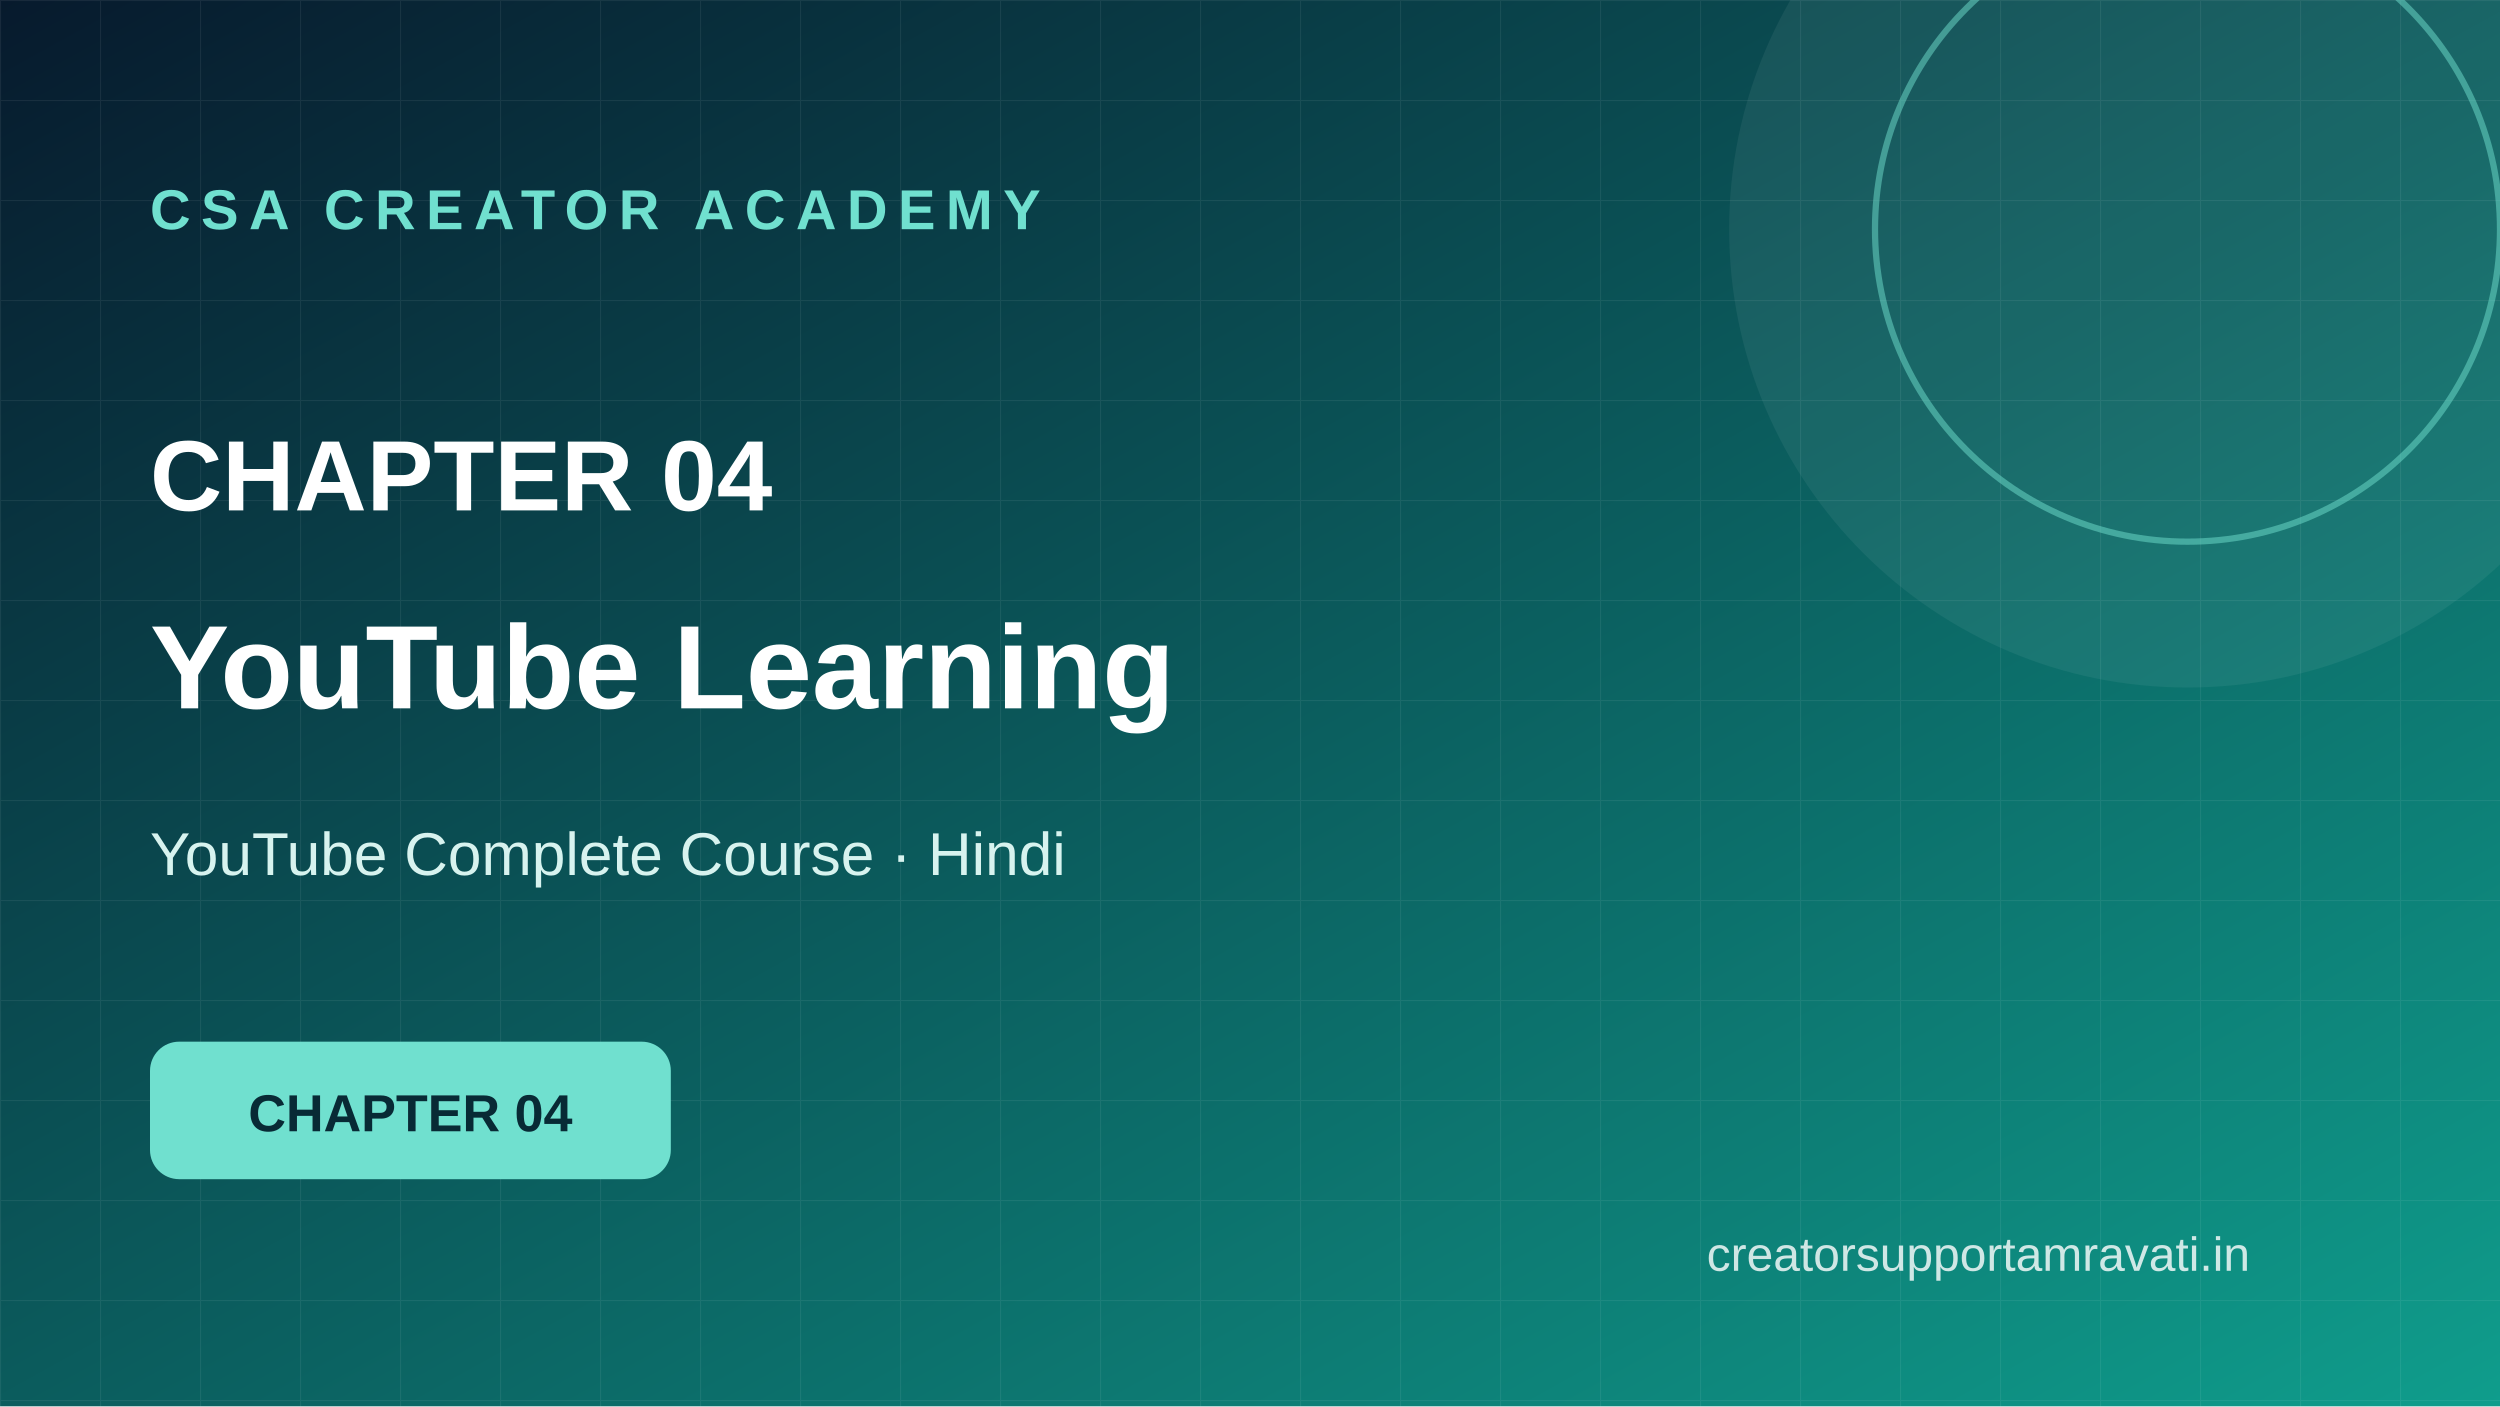
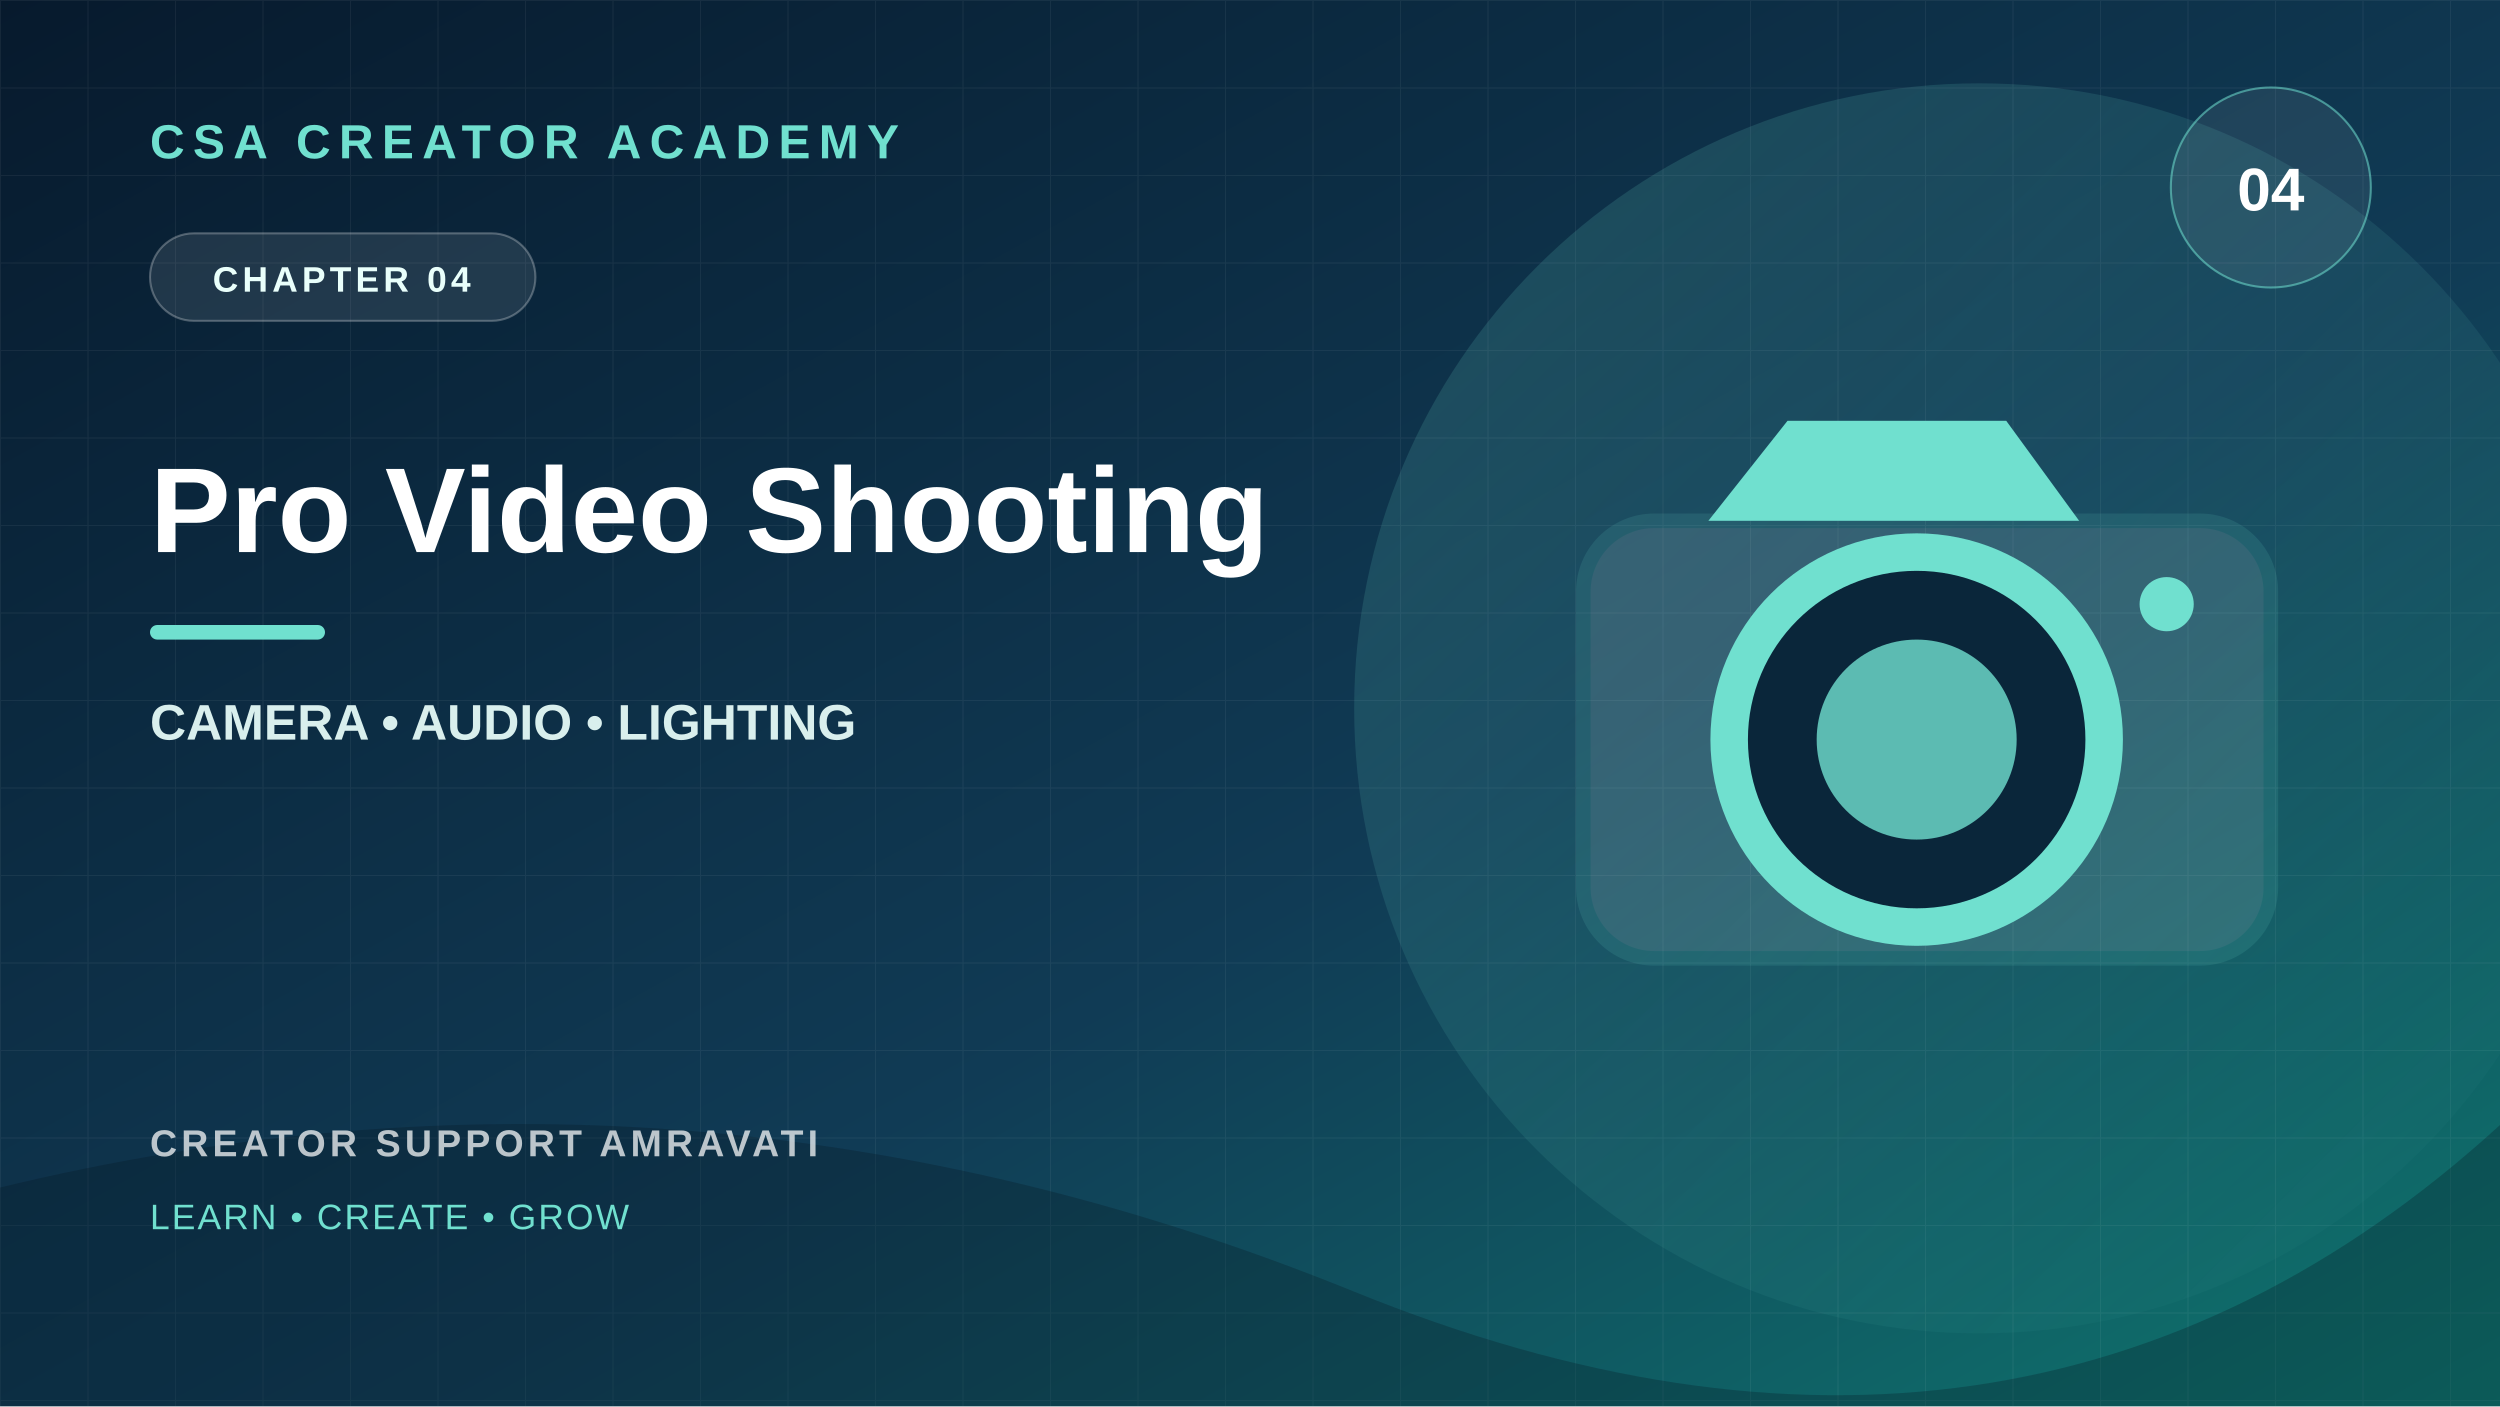
- <svg xmlns="http://www.w3.org/2000/svg" width="1200" height="675" viewBox="0 0 1200 675">
+ <svg xmlns="http://www.w3.org/2000/svg" width="1200" height="675" viewBox="0 0 1200 675" role="img" aria-label="Pro Video Shooting">
  <defs>
-     <linearGradient id="g" x1="0" y1="0" x2="1" y2="1">
+     <linearGradient id="bg" x1="0" y1="0" x2="1" y2="1">
      <stop stop-color="#071a2d" />
-       <stop offset="1" stop-color="#0f9d8c" />
+       <stop offset=".58" stop-color="#103b55" />
+       <stop offset="1" stop-color="#0f766e" />
    </linearGradient>
-     <pattern id="p" width="48" height="48" patternUnits="userSpaceOnUse">
-       <path d="M48 0H0V48" fill="none" stroke="#fff" stroke-opacity=".07" />
+     <pattern id="grid" width="42" height="42" patternUnits="userSpaceOnUse">
+       <path d="M42 0H0V42" fill="none" stroke="#fff" stroke-opacity=".055" />
    </pattern>
+     <linearGradient id="glow" x1="0" y1="0" x2="1" y2="1">
+       <stop stop-color="#70e0cf" stop-opacity=".18" />
+       <stop offset="1" stop-color="#70e0cf" stop-opacity="0" />
+     </linearGradient>
  </defs>
-   <rect width="1200" height="675" fill="url(#g)" />
-   <rect width="1200" height="675" fill="url(#p)" />
-   <circle cx="1050" cy="110" r="220" fill="#fff" opacity=".06" />
-   <circle cx="1050" cy="110" r="150" fill="none" stroke="#70e0cf" stroke-opacity=".5" stroke-width="3" />
-   <text x="72" y="110" fill="#70e0cf" font-family="Arial,sans-serif" font-size="27" font-weight="700" letter-spacing="5">CSA CREATOR ACADEMY</text>
-   <text x="72" y="245" fill="#fff" font-family="Arial,sans-serif" font-size="48" font-weight="700">CHAPTER 04</text>
-   <text x="72" y="340" fill="#fff" font-family="Arial,sans-serif" font-size="57" font-weight="800">YouTube Learning</text>
-   <text x="72" y="420" fill="#d7f3ef" font-family="Arial,sans-serif" font-size="29">YouTube Complete Course · Hindi</text>
-   <rect x="72" y="500" width="250" height="66" rx="14" fill="#70e0cf" />
-   <text x="197" y="543" text-anchor="middle" fill="#082a35" font-family="Arial,sans-serif" font-size="25" font-weight="800">CHAPTER 04</text>
-   <text x="1080" y="610" text-anchor="end" fill="#fff" opacity=".8" font-family="Arial,sans-serif" font-size="23">creatorsupportamravati.in</text>
+   <rect width="1200" height="675" fill="url(#bg)" />
+   <rect width="1200" height="675" fill="url(#grid)" />
+   <circle cx="950" cy="340" r="300" fill="url(#glow)" />
+   <path d="M0 570Q330 490 650 620T1200 540V675H0Z" fill="#041522" opacity=".28" />
+   <text x="72" y="76" fill="#70e0cf" font-family="Arial,sans-serif" font-size="23" font-weight="800" letter-spacing="4">CSA CREATOR ACADEMY</text>
+   <rect x="72" y="112" width="185" height="42" rx="21" fill="#ffffff18" stroke="#ffffff44" />
+   <text x="164" y="140" text-anchor="middle" fill="#e9fffb" font-family="Arial,sans-serif" font-size="17" font-weight="800" letter-spacing="2">CHAPTER 04</text>
+   <text x="72" y="265" fill="#fff" font-family="Arial,sans-serif" font-size="58" font-weight="800">Pro Video Shooting</text>
+   <rect x="72" y="300" width="84" height="7" rx="3.5" fill="#70e0cf" />
+   <text x="72" y="355" fill="#d9efed" font-family="Arial,sans-serif" font-size="24" font-weight="600">CAMERA • AUDIO • LIGHTING</text>
+   <text x="72" y="555" fill="#ffffff" fill-opacity=".72" font-family="Arial,sans-serif" font-size="18" font-weight="700" letter-spacing="2">CREATOR SUPPORT AMRAVATI</text>
+   <text x="72" y="590" fill="#70e0cf" font-family="Arial,sans-serif" font-size="17" letter-spacing="1">LEARN • CREATE • GROW</text>
+   <circle cx="1090" cy="90" r="48" fill="#ffffff12" stroke="#70e0cf" stroke-opacity=".55" />
+   <text x="1090" y="101" text-anchor="middle" fill="#fff" font-family="Arial,sans-serif" font-size="29" font-weight="800">04</text>
+   <rect x="760" y="250" width="330" height="210" rx="34" fill="#fff" opacity=".12" stroke="#70e0cf" stroke-width="7" />
+   <circle cx="920" cy="355" r="90" fill="#0a263a" stroke="#70e0cf" stroke-width="18" />
+   <circle cx="920" cy="355" r="48" fill="#70e0cf" opacity=".8" />
+   <path d="M820 250l38-48h105l35 48" fill="#70e0cf" />
+   <circle cx="1040" cy="290" r="13" fill="#70e0cf" />
</svg>
